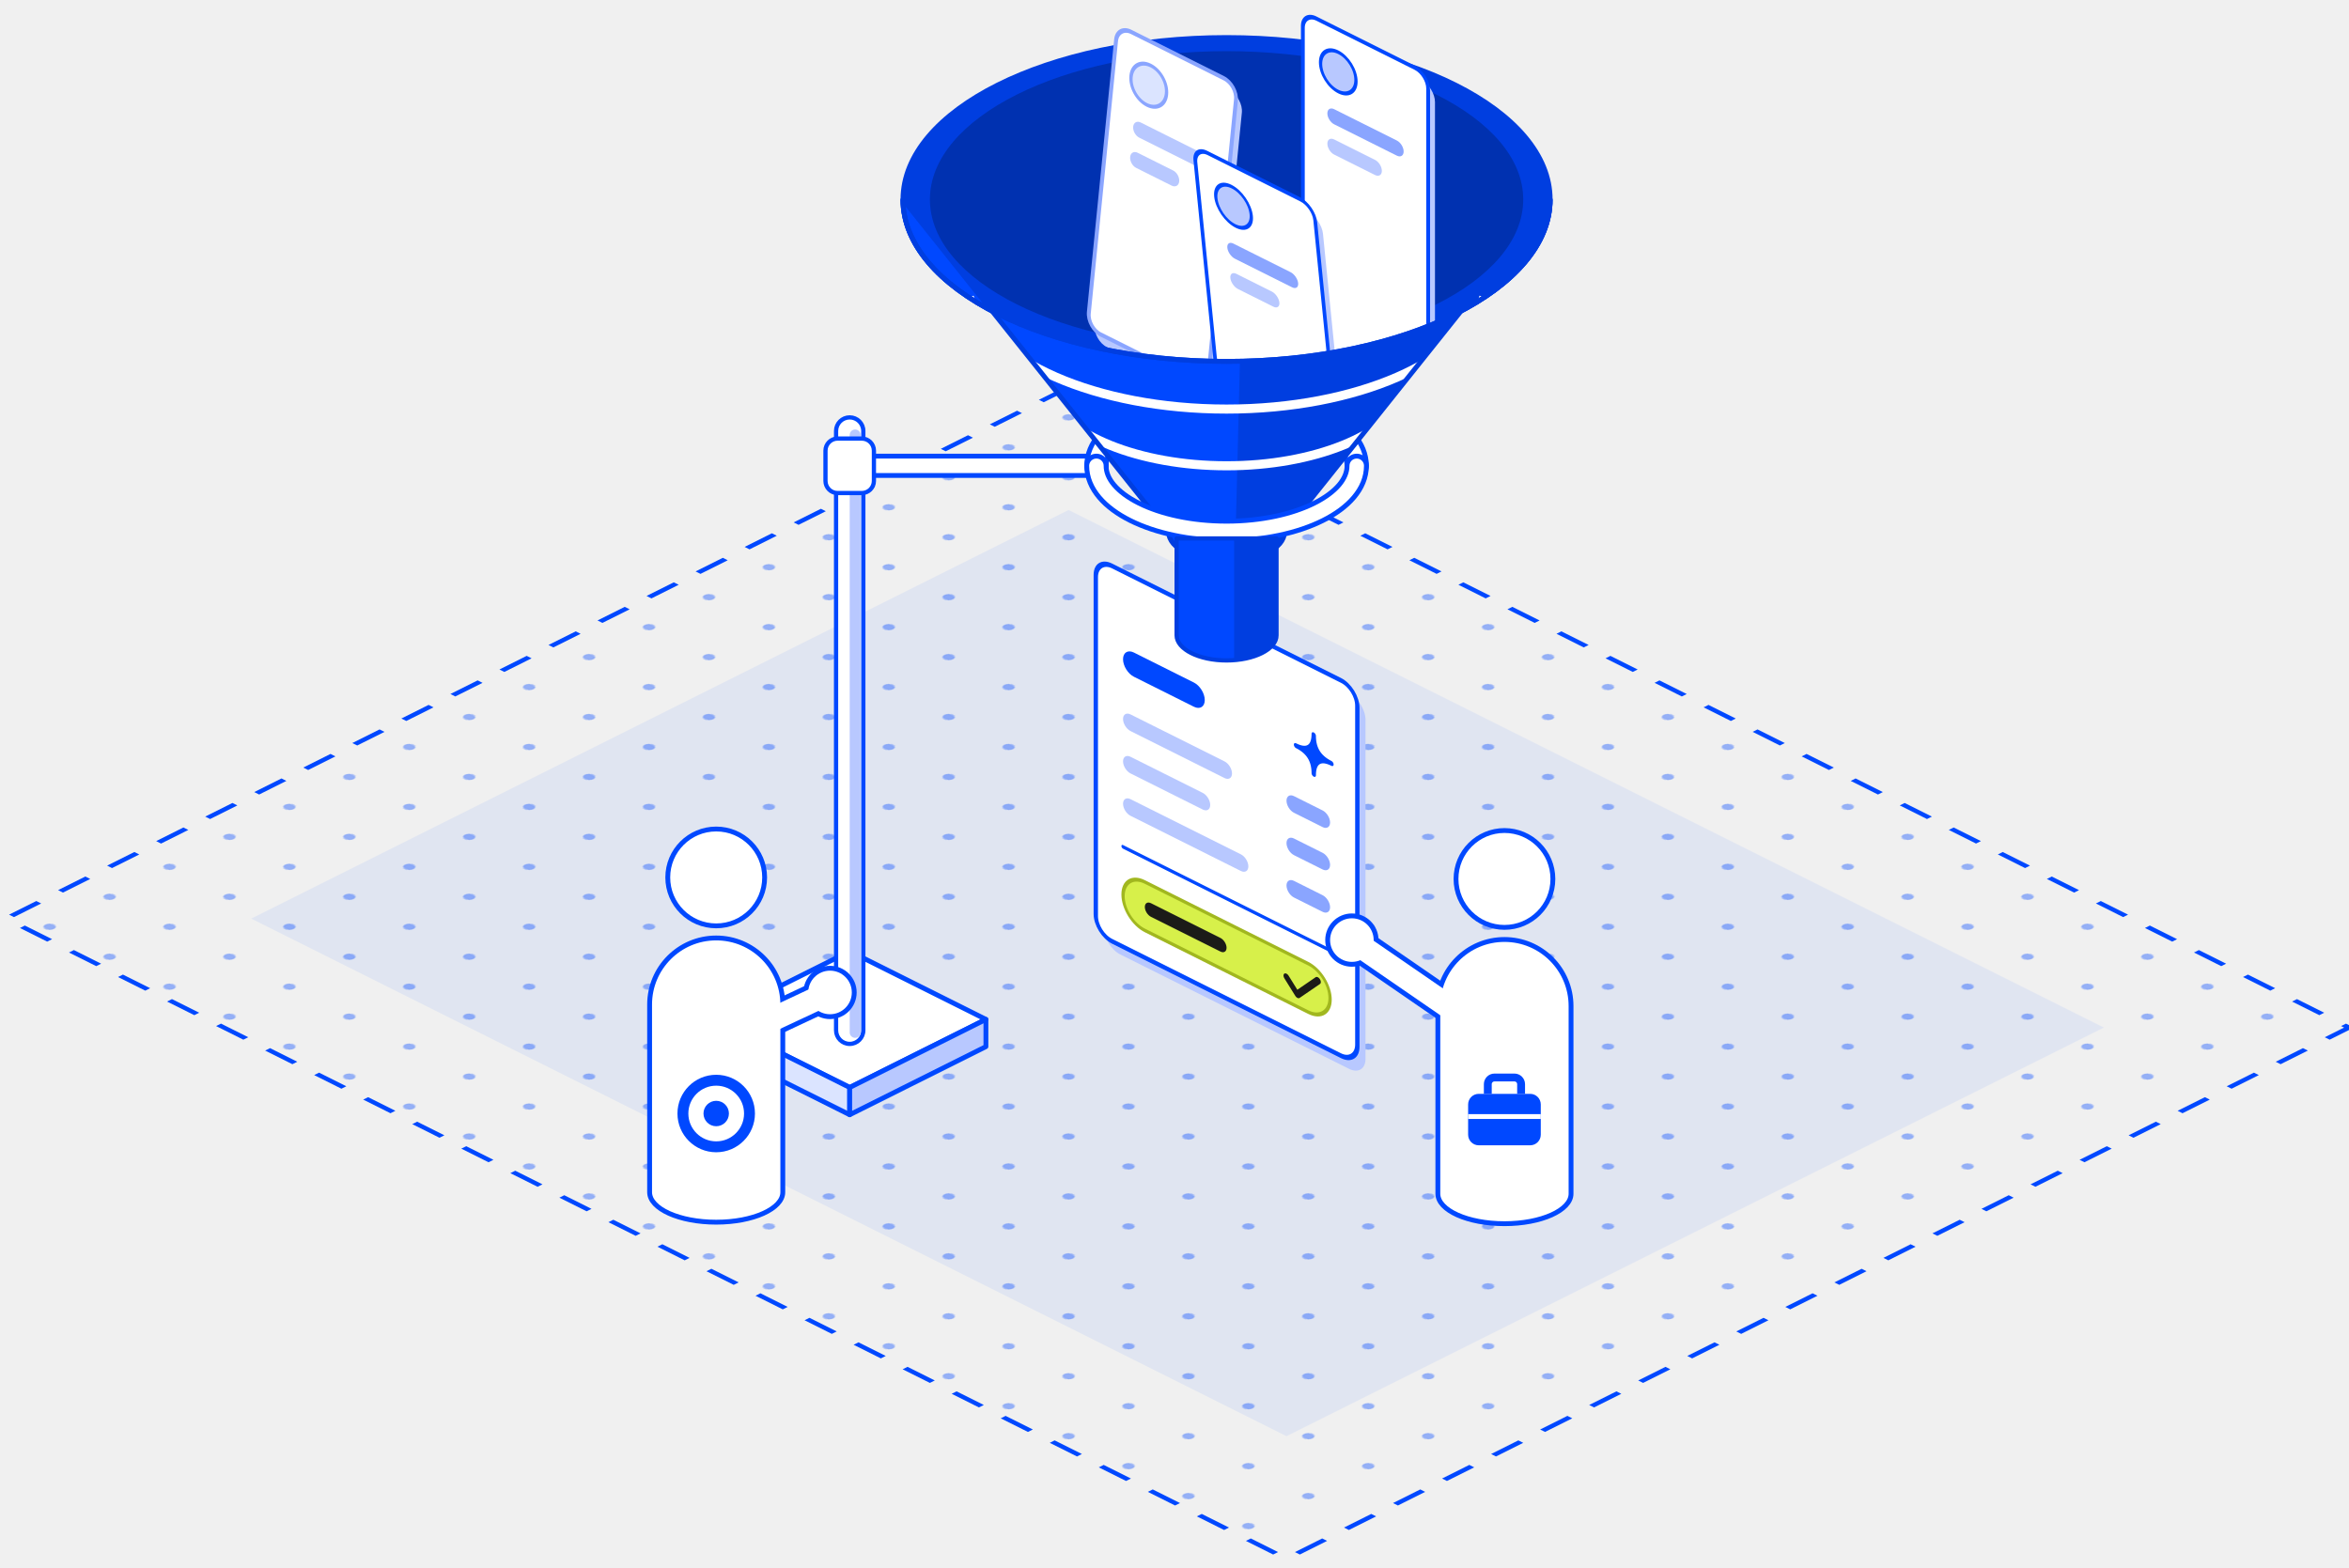
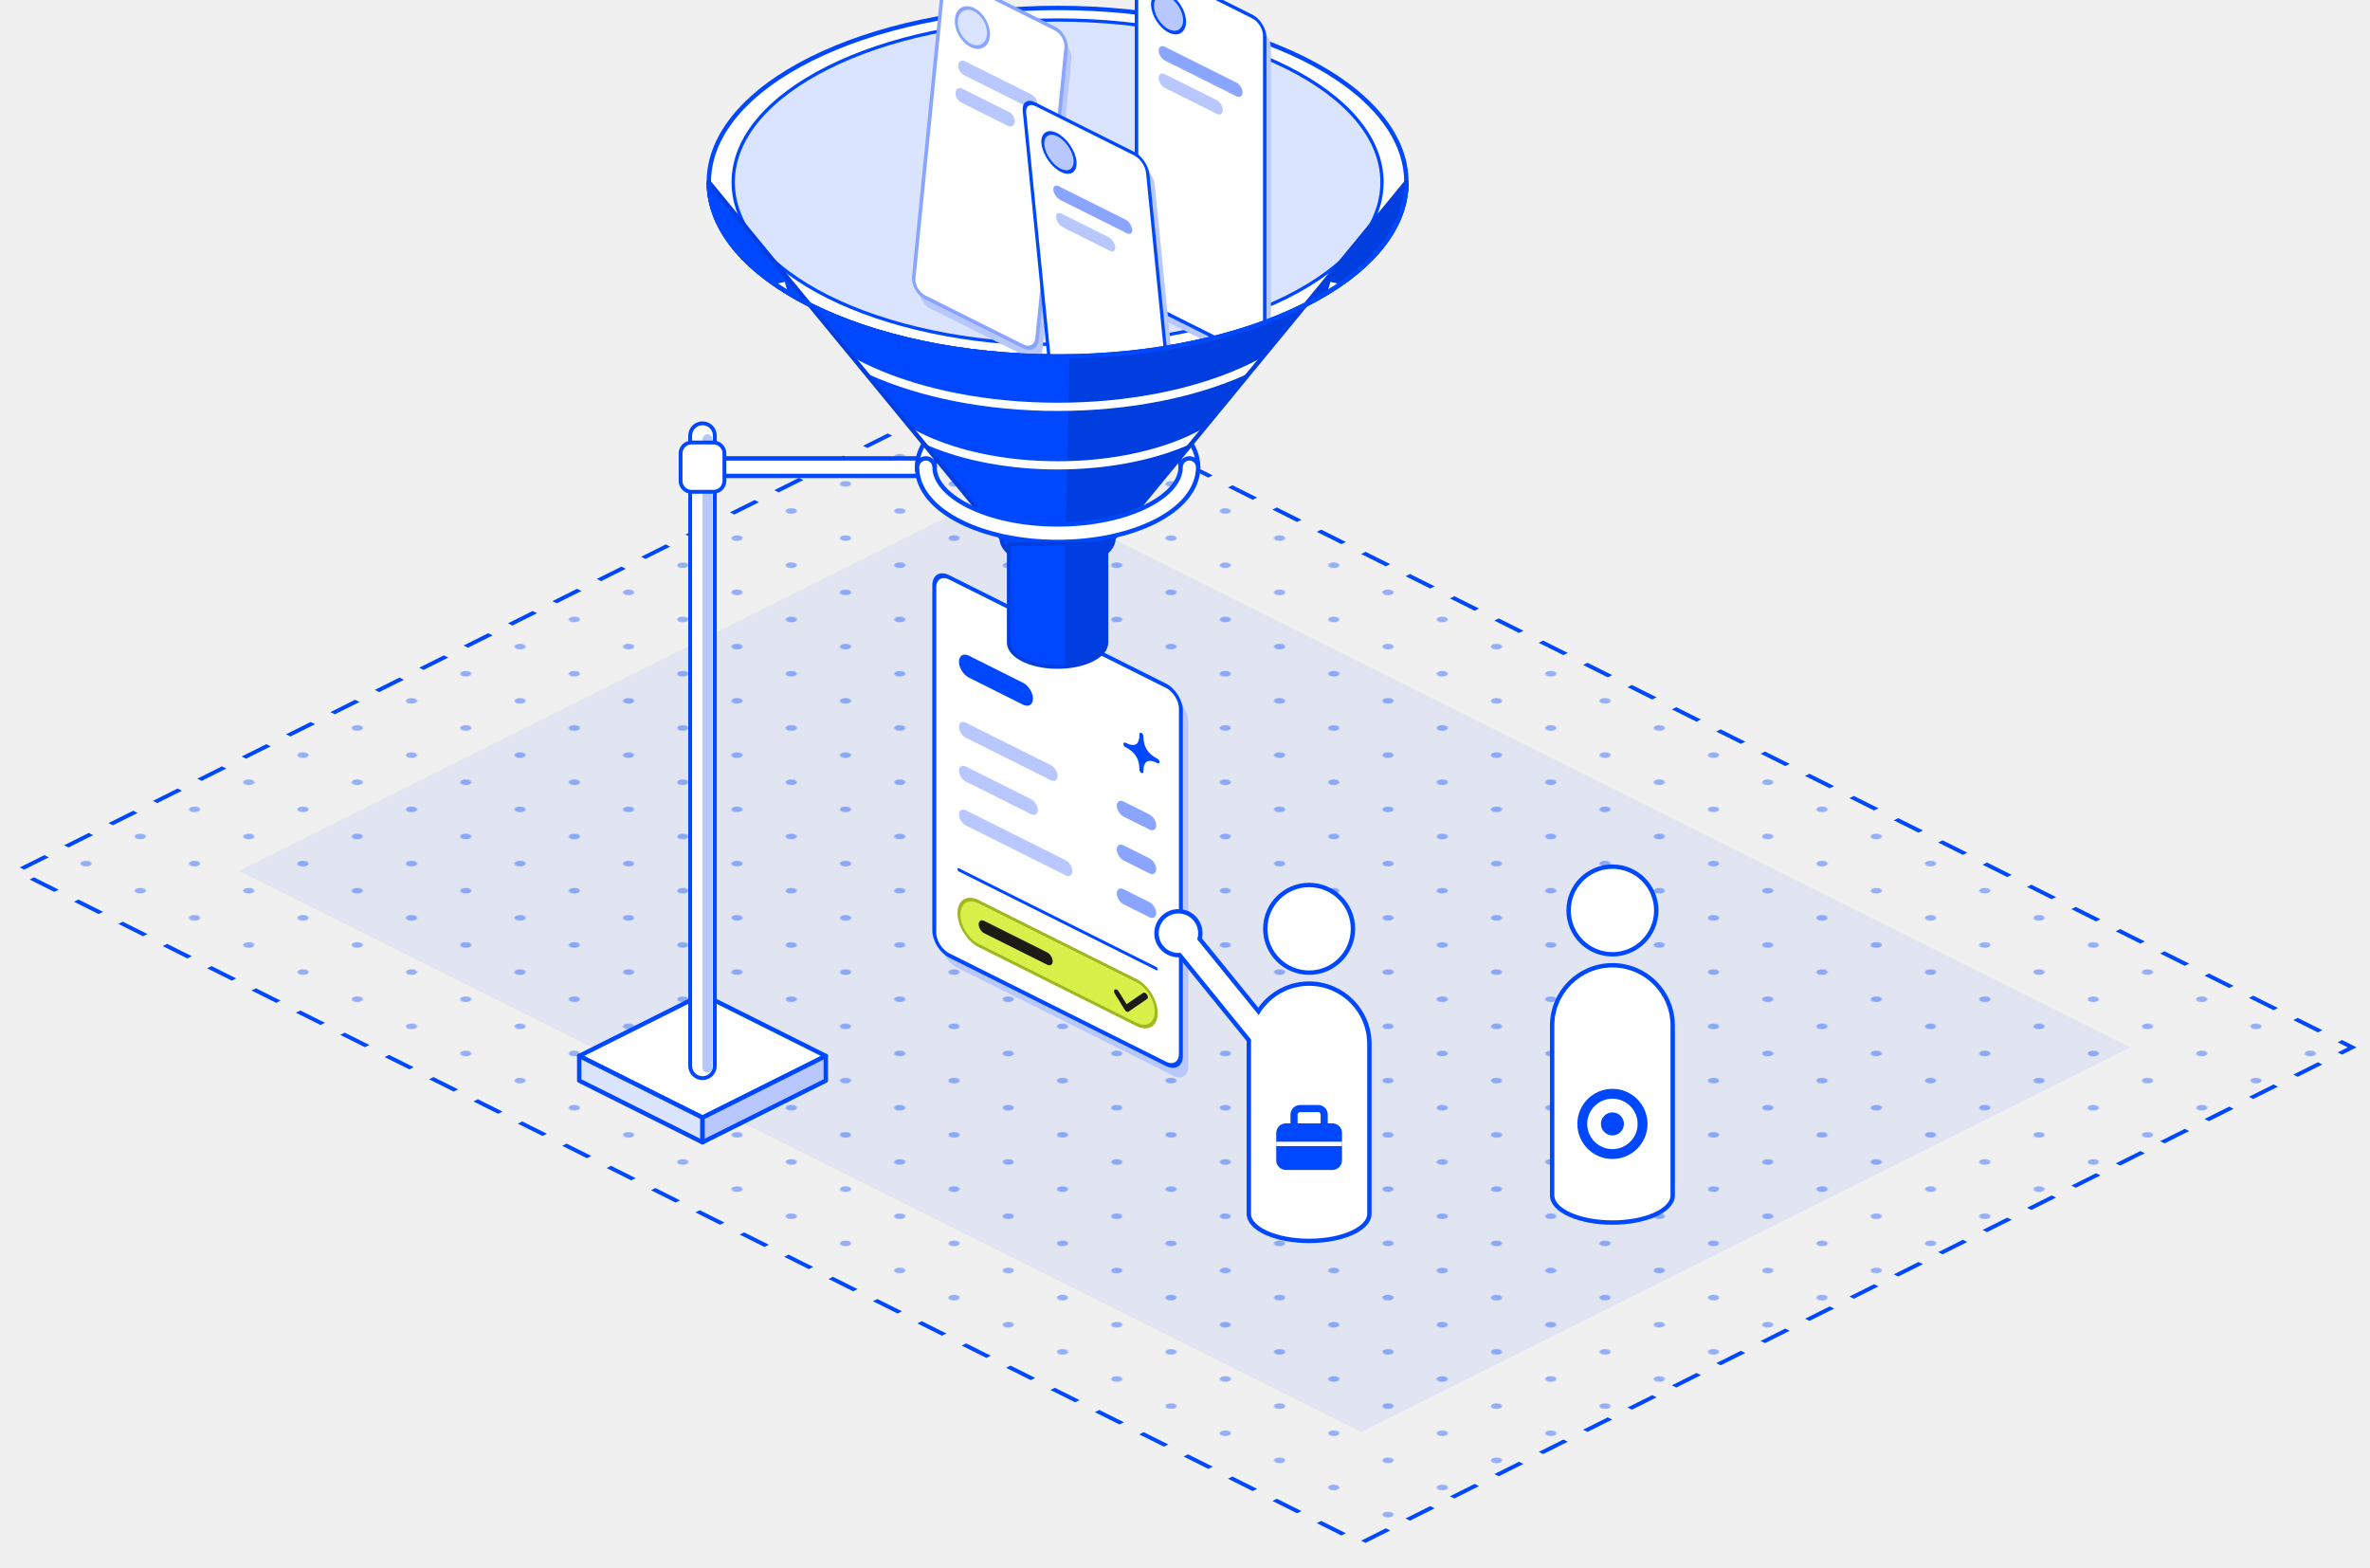
- <svg xmlns="http://www.w3.org/2000/svg" viewBox="-497 -101 776 518" role="img" aria-label="Isometric illustration for MarTech and SalesTech product design. A solid blue sales funnel, held in a stand on a dotted floor, has three lead cards dropped into its wide mouth. Out of its spout comes one clear quote: a few line items, a lime total with a tick and a small AI sparkle as its drafter. A customer marked with a briefcase takes the quote in one hand, while the sales rep who works the funnel stands by it.">
+ <svg xmlns="http://www.w3.org/2000/svg" viewBox="-512 -110 865 572" role="img" aria-label="Isometric illustration for MarTech and SalesTech product design. A solid blue sales funnel, held in a stand on a dotted floor, has three lead cards dropped into its wide mouth. Out of its spout comes one clear quote: a few line items, a lime total with a tick and a small AI sparkle as its drafter. A customer marked with a briefcase takes the quote in one hand, with the sales rep, marked with a target, standing beside the customer.">
  <defs>
    <pattern id="mt-dots" width="22" height="22" patternUnits="userSpaceOnUse">
      <circle cx="11" cy="11" r="1.6" fill="#0048FF" fill-opacity="0.38" />
    </pattern>
  </defs>
  <g transform="matrix(0.9 0.45 -0.9 0.45 -144 27)">
-     <rect width="470" height="390" fill="url(#mt-dots)" />
-     <rect width="470" height="390" fill="none" stroke="#0048FF" stroke-width="1.8" stroke-dasharray="10 8" />
-     <rect x="45" y="45" width="380" height="300" fill="#0048FF" fill-opacity="0.07" />
+     <rect width="545" height="402" fill="url(#mt-dots)" />
+     <rect width="545" height="402" fill="none" stroke="#0048FF" stroke-width="1.8" stroke-dasharray="10 8" />
+     <rect x="45" y="45" width="455" height="312" fill="#0048FF" fill-opacity="0.07" />
  </g>
-   <polygon points="-216.3,213.3 -171.3,235.8 -216.3,258.3 -261.3,235.8" fill="#FFFFFF" stroke="#0048FF" stroke-width="1.6" stroke-linejoin="round" />
-   <polygon points="-261.3,244.8 -216.3,267.3 -216.3,258.3 -261.3,235.8" fill="#DBE4FF" stroke="#0048FF" stroke-width="1.6" stroke-linejoin="round" />
-   <polygon points="-216.3,267.3 -171.3,244.8 -171.3,235.8 -216.3,258.3" fill="#B8C8FF" stroke="#0048FF" stroke-width="1.6" stroke-linejoin="round" />
-   <rect x="-220.8" y="36.9" width="9" height="207" rx="4.5" fill="#FFFFFF" stroke="#0048FF" stroke-width="1.4" />
-   <rect x="-216.3" y="40.9" width="3.6" height="201" rx="1.8" fill="#B8C8FF" />
-   <path d="M-216.3 52.9 L-134.8 52.9" stroke="#0048FF" stroke-width="8" stroke-linecap="round" />
-   <path d="M-216.3 52.9 L-134.8 52.9" stroke="#FFFFFF" stroke-width="4.8" stroke-linecap="round" />
-   <rect x="-224.3" y="43.9" width="16" height="18" rx="4" fill="#FFFFFF" stroke="#0048FF" stroke-width="1.4" />
-   <path d="M-134.8 52.9 A43 21.5 0 0 1 -48.8 52.9" fill="none" stroke="#0048FF" stroke-width="8" stroke-linecap="round" />
-   <path d="M-134.8 52.9 A43 21.5 0 0 1 -48.8 52.9" fill="none" stroke="#FFFFFF" stroke-width="4.8" stroke-linecap="round" />
-   <ellipse cx="-91.8" cy="-35.1" rx="106.9" ry="53.5" fill="#003EE0" stroke="#003EE0" stroke-width="1.6" />
-   <ellipse cx="-91.8" cy="-35.1" rx="98" ry="49" fill="#0031B0" stroke="none" stroke-width="1.6" />
+   <polygon points="-255.6,252.9 -210.6,275.4 -255.6,297.9 -300.6,275.4" fill="#FFFFFF" stroke="#0048FF" stroke-width="1.6" stroke-linejoin="round" />
+   <polygon points="-300.6,284.4 -255.6,306.9 -255.6,297.9 -300.6,275.4" fill="#DBE4FF" stroke="#0048FF" stroke-width="1.6" stroke-linejoin="round" />
+   <polygon points="-255.6,306.9 -210.6,284.4 -210.6,275.4 -255.6,297.9" fill="#B8C8FF" stroke="#0048FF" stroke-width="1.6" stroke-linejoin="round" />
+   <rect x="-260.1" y="44.5" width="9" height="239" rx="4.5" fill="#FFFFFF" stroke="#0048FF" stroke-width="1.4" />
+   <rect x="-255.6" y="48.5" width="3.6" height="233" rx="1.8" fill="#B8C8FF" />
+   <path d="M-255.6 60.5 L-174.1 60.5" stroke="#0048FF" stroke-width="8" stroke-linecap="round" />
+   <path d="M-255.6 60.5 L-174.1 60.5" stroke="#FFFFFF" stroke-width="4.8" stroke-linecap="round" />
+   <rect x="-263.6" y="51.5" width="16" height="18" rx="4" fill="#FFFFFF" stroke="#0048FF" stroke-width="1.4" />
+   <path d="M-174.1 60.5 A48.1 24.1 0 0 1 -77.9 60.5" fill="none" stroke="#0048FF" stroke-width="8" stroke-linecap="round" />
+   <path d="M-174.1 60.5 A48.1 24.1 0 0 1 -77.9 60.5" fill="none" stroke="#FFFFFF" stroke-width="4.8" stroke-linecap="round" />
+   <ellipse cx="-126" cy="-43.5" rx="127.3" ry="63.6" fill="#FFFFFF" stroke="#0048FF" stroke-width="1.6" />
+   <ellipse cx="-126" cy="-43.5" rx="118.4" ry="59.2" fill="#DBE4FF" stroke="#0048FF" stroke-width="1.2" />
  <clipPath id="mt-mouth">
-     <path d="M-258.7 -235.1 H75.1 V-35.1 H15.1 A106.9 53.5 0 0 1 -198.7 -35.1 H-258.7 Z" />
+     <path d="M-313.3 -243.5 H61.3 V-43.5 H1.3 A127.3 63.6 0 0 1 -253.3 -43.5 H-313.3 Z" />
  </clipPath>
  <g clip-path="url(#mt-mouth)">
-     <g transform="matrix(0.9 0.45 -0.1 1 -127.8 -92.7)">
-       <rect x="2.5" y="3" width="44" height="100" rx="5" fill="#B8C8FF" />
-       <rect width="44" height="100" rx="5" fill="#FFFFFF" stroke="#8AA5FF" stroke-width="1.4" />
+     <g transform="matrix(0.9 0.45 -0.1 1 -167.4 -119.8)">
+       <rect x="2.5" y="3" width="50" height="116" rx="5" fill="#B8C8FF" />
+       <rect width="50" height="116" rx="5" fill="#FFFFFF" stroke="#8AA5FF" stroke-width="1.4" />
      <circle cx="13" cy="14" r="6.5" fill="#DBE4FF" stroke="#8AA5FF" stroke-width="1.2" />
-       <rect x="9" y="27" width="26" height="5" rx="2.5" fill="#B8C8FF" />
-       <rect x="9" y="37" width="18" height="5" rx="2.5" fill="#B8C8FF" />
+       <rect x="9" y="27" width="32" height="5" rx="2.5" fill="#B8C8FF" />
+       <rect x="9" y="37" width="24" height="5" rx="2.5" fill="#B8C8FF" />
    </g>
-     <g transform="matrix(0.9 0.45 0 1 -66.6 -97.1)">
-       <rect x="2.5" y="3" width="46" height="108" rx="5" fill="#B8C8FF" />
-       <rect width="46" height="108" rx="5" fill="#FFFFFF" stroke="#0048FF" stroke-width="1.4" />
+     <g transform="matrix(0.9 0.45 0 1 -97.2 -125.1)">
+       <rect x="2.5" y="3" width="52" height="124" rx="5" fill="#B8C8FF" />
+       <rect width="52" height="124" rx="5" fill="#FFFFFF" stroke="#0048FF" stroke-width="1.4" />
      <circle cx="13" cy="14" r="6.5" fill="#B8C8FF" stroke="#0048FF" stroke-width="1.2" />
-       <rect x="9" y="27" width="28" height="5" rx="2.5" fill="#8AA5FF" />
-       <rect x="9" y="37" width="20" height="5" rx="2.5" fill="#B8C8FF" />
+       <rect x="9" y="27" width="34" height="5" rx="2.5" fill="#8AA5FF" />
+       <rect x="9" y="37" width="26" height="5" rx="2.5" fill="#B8C8FF" />
    </g>
-     <g transform="matrix(0.9 0.45 0.1 1 -102.6 -52.7)">
-       <rect x="2.5" y="3" width="44" height="96" rx="5" fill="#B8C8FF" />
-       <rect width="44" height="96" rx="5" fill="#FFFFFF" stroke="#0048FF" stroke-width="1.4" />
+     <g transform="matrix(0.9 0.45 0.1 1 -138.6 -74.2)">
+       <rect x="2.5" y="3" width="50" height="110" rx="5" fill="#B8C8FF" />
+       <rect width="50" height="110" rx="5" fill="#FFFFFF" stroke="#0048FF" stroke-width="1.4" />
      <circle cx="13" cy="14" r="6.5" fill="#B8C8FF" stroke="#0048FF" stroke-width="1.2" />
-       <rect x="9" y="27" width="26" height="5" rx="2.5" fill="#8AA5FF" />
-       <rect x="9" y="37" width="18" height="5" rx="2.5" fill="#B8C8FF" />
+       <rect x="9" y="27" width="32" height="5" rx="2.5" fill="#8AA5FF" />
+       <rect x="9" y="37" width="24" height="5" rx="2.5" fill="#B8C8FF" />
    </g>
  </g>
  <clipPath id="mt-cone">
-     <path d="M-198.7 -35.1 A106.9 53.5 0 0 0 15.1 -35.1 L-72.7 74.9 A19.1 9.5 0 0 1 -110.9 74.9 Z" />
+     <path d="M-253.3 -43.5 A127.3 63.6 0 0 0 1.3 -43.5 L-105.6 86.5 A20.4 10.2 0 0 1 -146.4 86.5 Z" />
  </clipPath>
-   <path d="M-198.7 -35.1 A106.9 53.5 0 0 0 15.1 -35.1 L-72.7 74.9 A19.1 9.5 0 0 1 -110.9 74.9 Z" fill="#0048FF" />
+   <path d="M-253.3 -43.5 A127.3 63.6 0 0 0 1.3 -43.5 L-105.6 86.5 A20.4 10.2 0 0 1 -146.4 86.5 Z" fill="#0048FF" />
  <g clip-path="url(#mt-cone)">
-     <path d="M-85.8 -45.1 L48.2 -45.1 L48.2 114.9 L-89.8 114.9 Z" fill="#003EE0" />
-     <path d="M-151.6 28.8 A61.2 30.6 0 0 0 -32 28.8" fill="none" stroke="#FFFFFF" stroke-width="3" />
-     <path d="M-176.8 -2.9 A85.8 42.9 0 0 0 -6.8 -2.9" fill="none" stroke="#FFFFFF" stroke-width="3" />
+     <path d="M-120 -53.5 L14 -53.5 L14 126.5 L-124 126.5 Z" fill="#003EE0" />
+     <path d="M-196.7 30 A71.7 35.8 0 0 0 -55.3 30" fill="none" stroke="#FFFFFF" stroke-width="3" />
+     <path d="M-227 -6.8 A101.6 50.8 0 0 0 -25 -6.8" fill="none" stroke="#FFFFFF" stroke-width="3" />
  </g>
-   <path d="M-198.7 -35.1 A106.9 53.5 0 0 0 15.1 -35.1 L-72.7 74.9 A19.1 9.5 0 0 1 -110.9 74.9 Z" fill="none" stroke="#003EE0" stroke-width="1.6" stroke-linejoin="round" />
-   <path d="M-198.7 -35.1 A106.9 53.5 0 0 0 15.1 -35.1" fill="none" stroke="#003EE0" stroke-width="1.6" />
-   <path d="M-134.8 52.9 A43 21.5 0 0 0 -48.8 52.9" fill="none" stroke="#0048FF" stroke-width="8" stroke-linecap="round" />
-   <path d="M-134.8 52.9 A43 21.5 0 0 0 -48.8 52.9" fill="none" stroke="#FFFFFF" stroke-width="4.8" stroke-linecap="round" />
-   <g transform="matrix(0.9 0.45 0 1 -135 83.3)">
-     <rect x="3" y="3" width="96" height="124" rx="6" fill="#B8C8FF" />
-     <rect width="96" height="124" rx="6" fill="#FFFFFF" stroke="#0048FF" stroke-width="1.6" />
+   <path d="M-253.3 -43.5 A127.3 63.6 0 0 0 1.3 -43.5 L-105.6 86.5 A20.4 10.2 0 0 1 -146.4 86.5 Z" fill="none" stroke="#003EE0" stroke-width="1.6" stroke-linejoin="round" />
+   <path d="M-253.3 -43.5 A127.3 63.6 0 0 0 1.3 -43.5" fill="none" stroke="#0048FF" stroke-width="1.6" />
+   <path d="M-174.1 60.5 A48.1 24.1 0 0 0 -77.9 60.5" fill="none" stroke="#0048FF" stroke-width="8" stroke-linecap="round" />
+   <path d="M-174.1 60.5 A48.1 24.1 0 0 0 -77.9 60.5" fill="none" stroke="#FFFFFF" stroke-width="4.8" stroke-linecap="round" />
+   <g transform="matrix(0.9 0.45 0 1 -171 98)">
+     <rect x="3" y="3" width="100" height="138" rx="6" fill="#B8C8FF" />
+     <rect width="100" height="138" rx="6" fill="#FFFFFF" stroke="#0048FF" stroke-width="1.6" />
    <rect x="10" y="25" width="30" height="8" rx="4" fill="#0048FF" />
-     <path d="M80 22.5 Q80 29 86.5 29 Q80 29 80 35.5 Q80 29 73.5 29 Q80 29 80 22.5 Z" fill="#0048FF" stroke="#0048FF" stroke-width="1.6" stroke-linejoin="round" />
-     <rect x="10" y="46" width="40" height="5.5" rx="2.75" fill="#B8C8FF" />
-     <rect x="70" y="46" width="16" height="5.5" rx="2.75" fill="#8AA5FF" />
-     <rect x="10" y="60" width="32" height="5.5" rx="2.75" fill="#B8C8FF" />
-     <rect x="70" y="60" width="16" height="5.5" rx="2.75" fill="#8AA5FF" />
-     <rect x="10" y="74" width="46" height="5.5" rx="2.75" fill="#B8C8FF" />
-     <rect x="70" y="74" width="16" height="5.5" rx="2.75" fill="#8AA5FF" />
-     <path d="M10 91 H86" stroke="#0048FF" stroke-width="1.2" stroke-linecap="round" />
-     <rect x="10" y="99" width="76" height="16" rx="8" fill="#D7F04A" stroke="#A1B71F" stroke-width="1.2" />
-     <rect x="18" y="105" width="30" height="4.5" rx="2.25" fill="#1B1B18" />
-     <path d="M70 107 l4 4 l7.5 -8" fill="none" stroke="#1B1B18" stroke-width="2.2" stroke-linecap="round" stroke-linejoin="round" />
+     <path d="M84 22.5 Q84 29 90.5 29 Q84 29 84 35.5 Q84 29 77.5 29 Q84 29 84 22.5 Z" fill="#0048FF" stroke="#0048FF" stroke-width="1.6" stroke-linejoin="round" />
+     <rect x="10" y="50" width="40" height="5.5" rx="2.75" fill="#B8C8FF" />
+     <rect x="74" y="50" width="16" height="5.5" rx="2.75" fill="#8AA5FF" />
+     <rect x="10" y="66" width="32" height="5.5" rx="2.75" fill="#B8C8FF" />
+     <rect x="74" y="66" width="16" height="5.5" rx="2.75" fill="#8AA5FF" />
+     <rect x="10" y="82" width="46" height="5.5" rx="2.75" fill="#B8C8FF" />
+     <rect x="74" y="82" width="16" height="5.5" rx="2.75" fill="#8AA5FF" />
+     <path d="M10 105 H90" stroke="#0048FF" stroke-width="1.2" stroke-linecap="round" />
+     <rect x="10" y="113" width="80" height="16" rx="8" fill="#D7F04A" stroke="#A1B71F" stroke-width="1.2" />
+     <rect x="18" y="119" width="30" height="4.5" rx="2.25" fill="#1B1B18" />
+     <path d="M74 121 l4 4 l7.5 -8" fill="none" stroke="#1B1B18" stroke-width="2.2" stroke-linecap="round" stroke-linejoin="round" />
  </g>
-   <path d="M-108.3 76.9 V108.9 A16.5 8.3 0 0 0 -75.3 108.9 V76.9 Z" fill="#0048FF" stroke="#003EE0" stroke-width="1.4" stroke-linejoin="round" />
-   <path d="M-89.3 76.9 V117 A16.5 8.3 0 0 0 -75.3 108.9 V76.9 Z" fill="#003EE0" />
-   <path d="M-282.4 292.9 V230.9 A22 22 0 0 1 -238.4 230.9 V292.9 A22 9.9 0 0 1 -282.4 292.9 Z" fill="#FFFFFF" stroke="#0048FF" stroke-width="1.6" stroke-linejoin="round" />
-   <circle cx="-260.4" cy="188.9" r="16" fill="#FFFFFF" stroke="#0048FF" stroke-width="1.6" />
-   <circle cx="-260.4" cy="266.9" r="11" fill="none" stroke="#0048FF" stroke-width="3.6" />
-   <circle cx="-260.4" cy="266.9" r="4.2" fill="#0048FF" />
+   <path d="M-143.8 88.5 V124.5 A17.8 8.9 0 0 0 -108.2 124.5 V88.5 Z" fill="#0048FF" stroke="#003EE0" stroke-width="1.4" stroke-linejoin="round" />
+   <path d="M-123.3 88.5 V133.2 A17.8 8.9 0 0 0 -108.2 124.5 V88.5 Z" fill="#003EE0" />
+   <path d="M54.5 326.3 V264.3 A22 22 0 0 1 98.5 264.3 V326.3 A22 9.9 0 0 1 54.5 326.3 Z" fill="#FFFFFF" stroke="#0048FF" stroke-width="1.6" stroke-linejoin="round" />
+   <circle cx="76.5" cy="222.3" r="16" fill="#FFFFFF" stroke="#0048FF" stroke-width="1.6" />
+   <circle cx="76.5" cy="300.2" r="11" fill="none" stroke="#0048FF" stroke-width="3.6" />
+   <circle cx="76.5" cy="300.2" r="4.2" fill="#0048FF" />
+   <path d="M-56.2 333 V271 A22 22 0 0 1 -12.2 271 V333 A22 9.9 0 0 1 -56.2 333 Z" fill="#FFFFFF" stroke="#0048FF" stroke-width="1.6" stroke-linejoin="round" />
+   <circle cx="-34.2" cy="229" r="16" fill="#FFFFFF" stroke="#0048FF" stroke-width="1.6" />
+   <rect x="-46.2" y="300" width="24" height="17" rx="3.5" fill="#0048FF" />
+   <path d="M-39.7 300 v-3.2 a2.2 2.2 0 0 1 2.2 -2.2 h6.6 a2.2 2.2 0 0 1 2.2 2.2 v3.2" fill="none" stroke="#0048FF" stroke-width="2.6" stroke-linejoin="round" />
+   <path d="M-46.2 307.5 h24" stroke="#FFFFFF" stroke-width="1.6" />
  <mask id="mt-arm0" maskUnits="userSpaceOnUse" x="-700" y="-400" width="1400" height="1000">
    <rect x="-700" y="-400" width="1400" height="1000" fill="#FFFFFF" />
-     <path d="M-282.4 292.9 V230.9 A22 22 0 0 1 -238.4 230.9 V292.9 A22 9.9 0 0 1 -282.4 292.9 Z" fill="#000000" />
+     <path d="M-56.2 333 V271 A22 22 0 0 1 -12.2 271 V333 A22 9.9 0 0 1 -56.2 333 Z" fill="#000000" />
  </mask>
  <g mask="url(#mt-arm0)">
-     <path d="M-248.4 238.9 L-222.8 226.9" stroke="#0048FF" stroke-width="11" stroke-linecap="round" />
-     <circle cx="-222.8" cy="226.9" r="8.8" fill="#0048FF" />
+     <path d="M-44.2 277 L-81.9 230.6" stroke="#0048FF" stroke-width="11" stroke-linecap="round" />
+     <circle cx="-81.9" cy="230.6" r="8.8" fill="#0048FF" />
  </g>
-   <path d="M-248.4 238.9 L-222.8 226.9" stroke="#FFFFFF" stroke-width="7.8" stroke-linecap="round" />
-   <circle cx="-222.8" cy="226.9" r="7.2" fill="#FFFFFF" />
-   <path d="M-22 293.4 V231.4 A22 22 0 0 1 22 231.4 V293.4 A22 9.9 0 0 1 -22 293.4 Z" fill="#FFFFFF" stroke="#0048FF" stroke-width="1.6" stroke-linejoin="round" />
-   <circle cx="0" cy="189.4" r="16" fill="#FFFFFF" stroke="#0048FF" stroke-width="1.6" />
-   <rect x="-12" y="260.4" width="24" height="17" rx="3.5" fill="#0048FF" />
-   <path d="M-5.5 260.4 v-3.2 a2.2 2.2 0 0 1 2.2 -2.2 h6.6 a2.2 2.2 0 0 1 2.2 2.2 v3.2" fill="none" stroke="#0048FF" stroke-width="2.6" stroke-linejoin="round" />
-   <path d="M-12 267.9 h24" stroke="#FFFFFF" stroke-width="1.6" />
-   <mask id="mt-arm1" maskUnits="userSpaceOnUse" x="-700" y="-400" width="1400" height="1000">
-     <rect x="-700" y="-400" width="1400" height="1000" fill="#FFFFFF" />
-     <path d="M-22 293.4 V231.4 A22 22 0 0 1 22 231.4 V293.4 A22 9.9 0 0 1 -22 293.4 Z" fill="#000000" />
-   </mask>
-   <g mask="url(#mt-arm1)">
-     <path d="M-10 237.4 L-50.4 209.6" stroke="#0048FF" stroke-width="11" stroke-linecap="round" />
-     <circle cx="-50.4" cy="209.6" r="8.8" fill="#0048FF" />
-   </g>
-   <path d="M-10 237.4 L-50.4 209.6" stroke="#FFFFFF" stroke-width="7.8" stroke-linecap="round" />
-   <circle cx="-50.4" cy="209.6" r="7.2" fill="#FFFFFF" />
+   <path d="M-44.2 277 L-81.9 230.6" stroke="#FFFFFF" stroke-width="7.8" stroke-linecap="round" />
+   <circle cx="-81.9" cy="230.6" r="7.2" fill="#FFFFFF" />
</svg>
